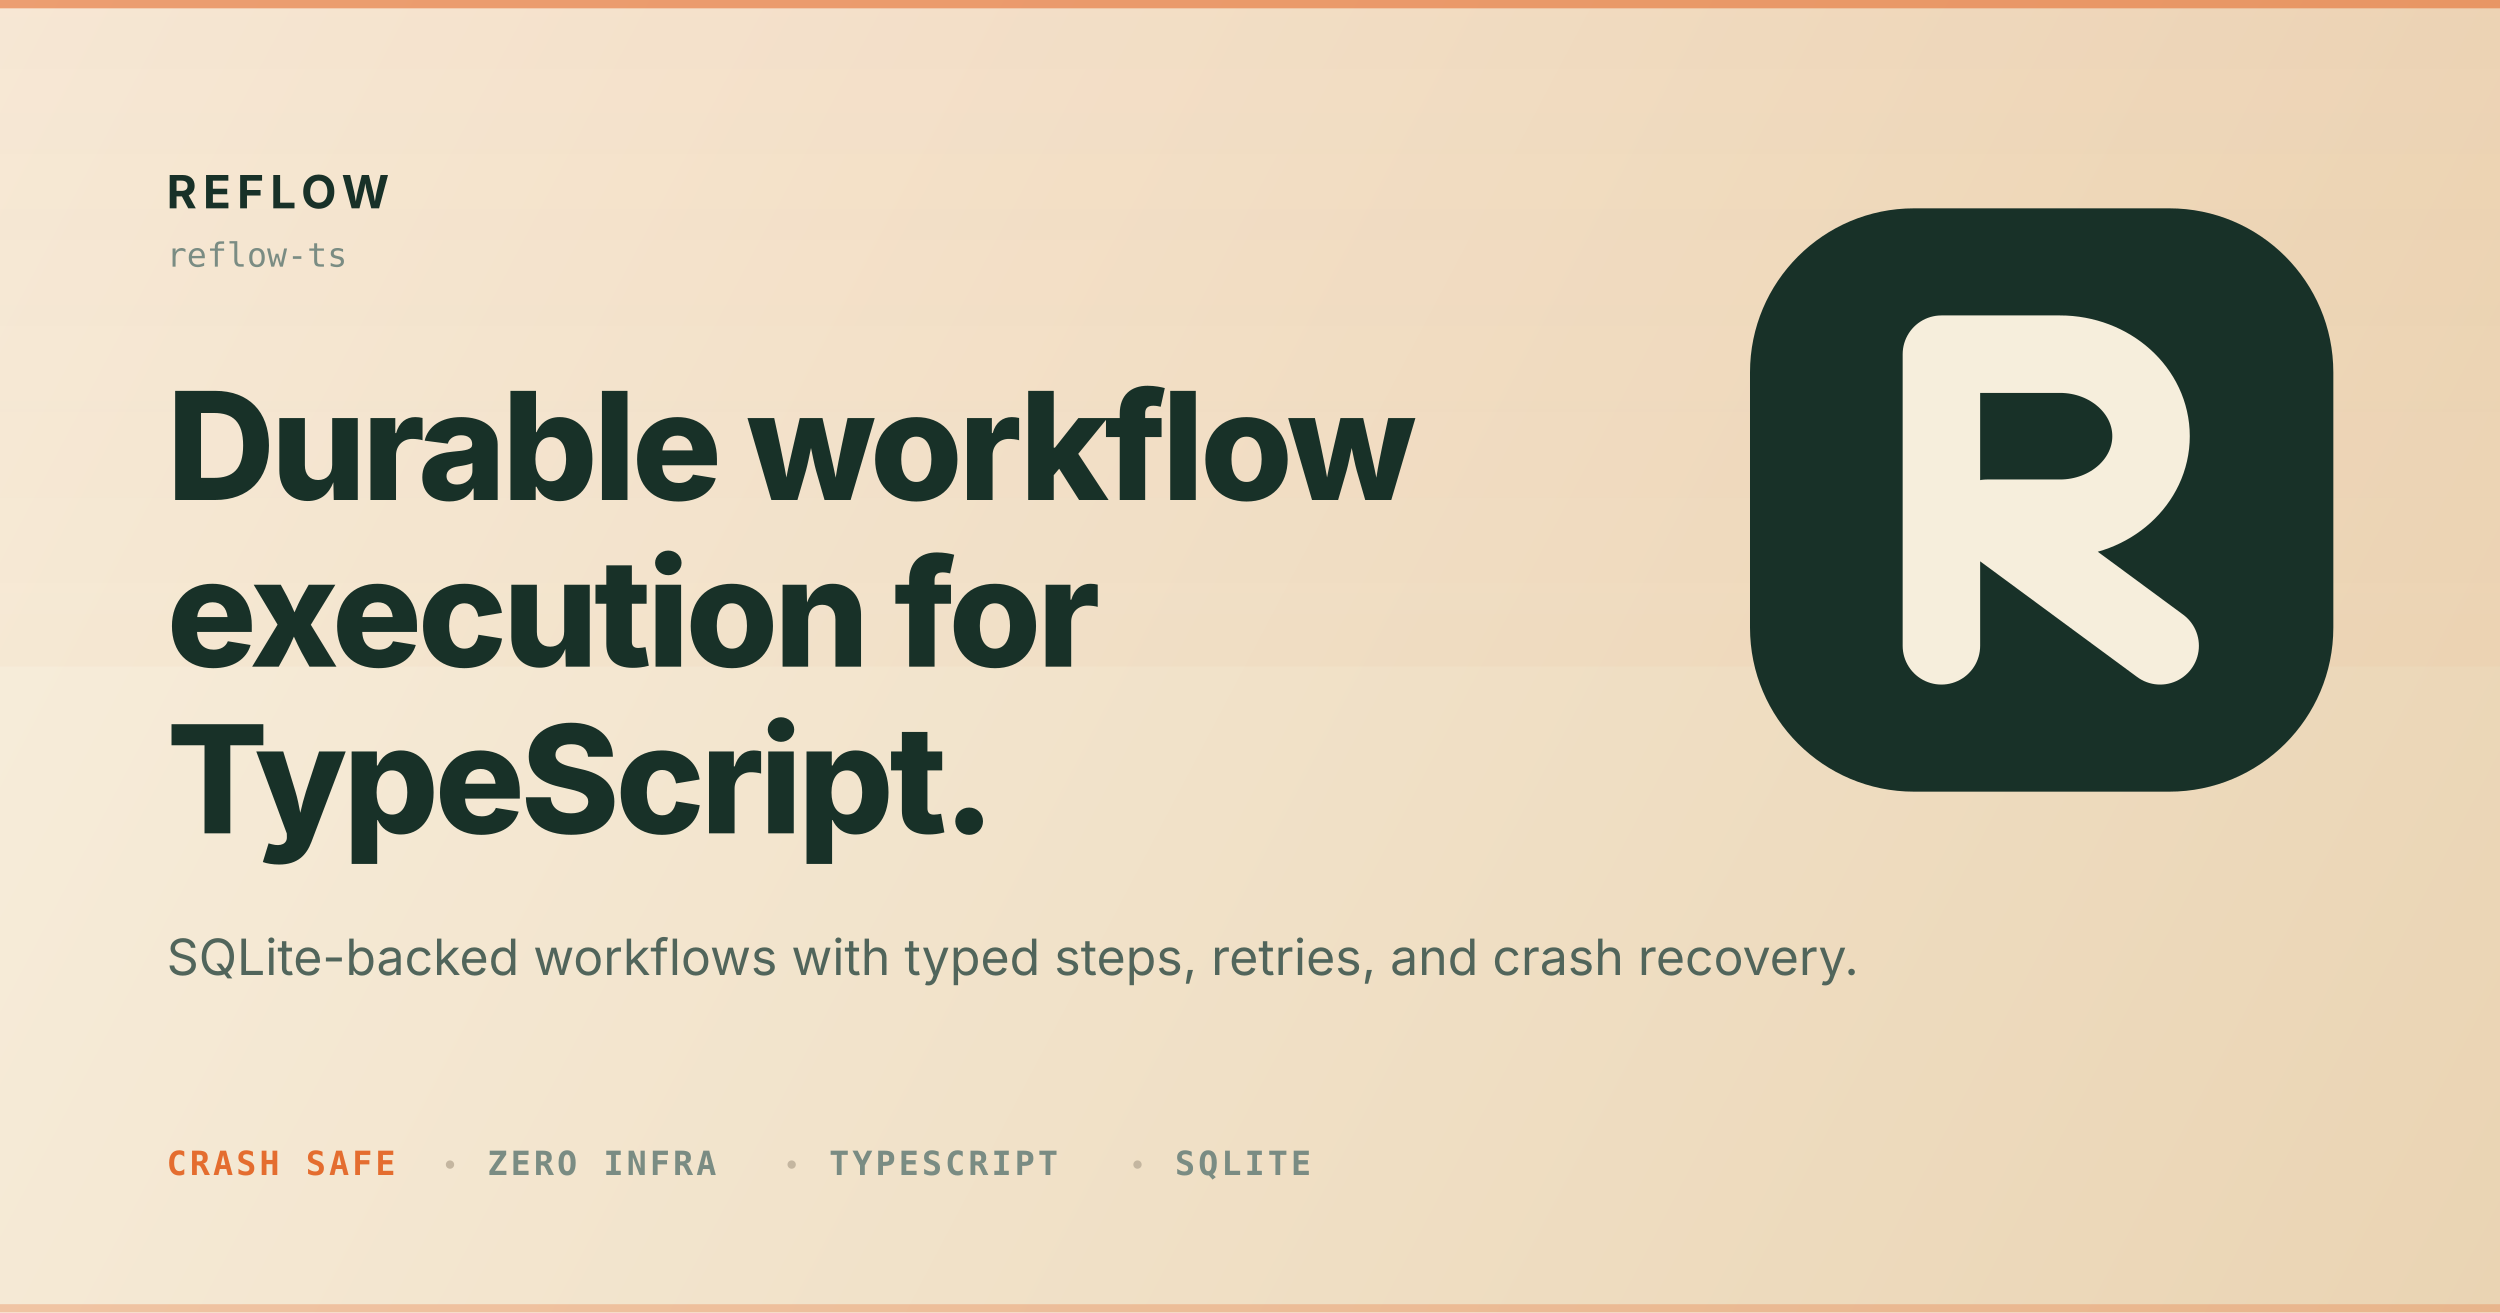
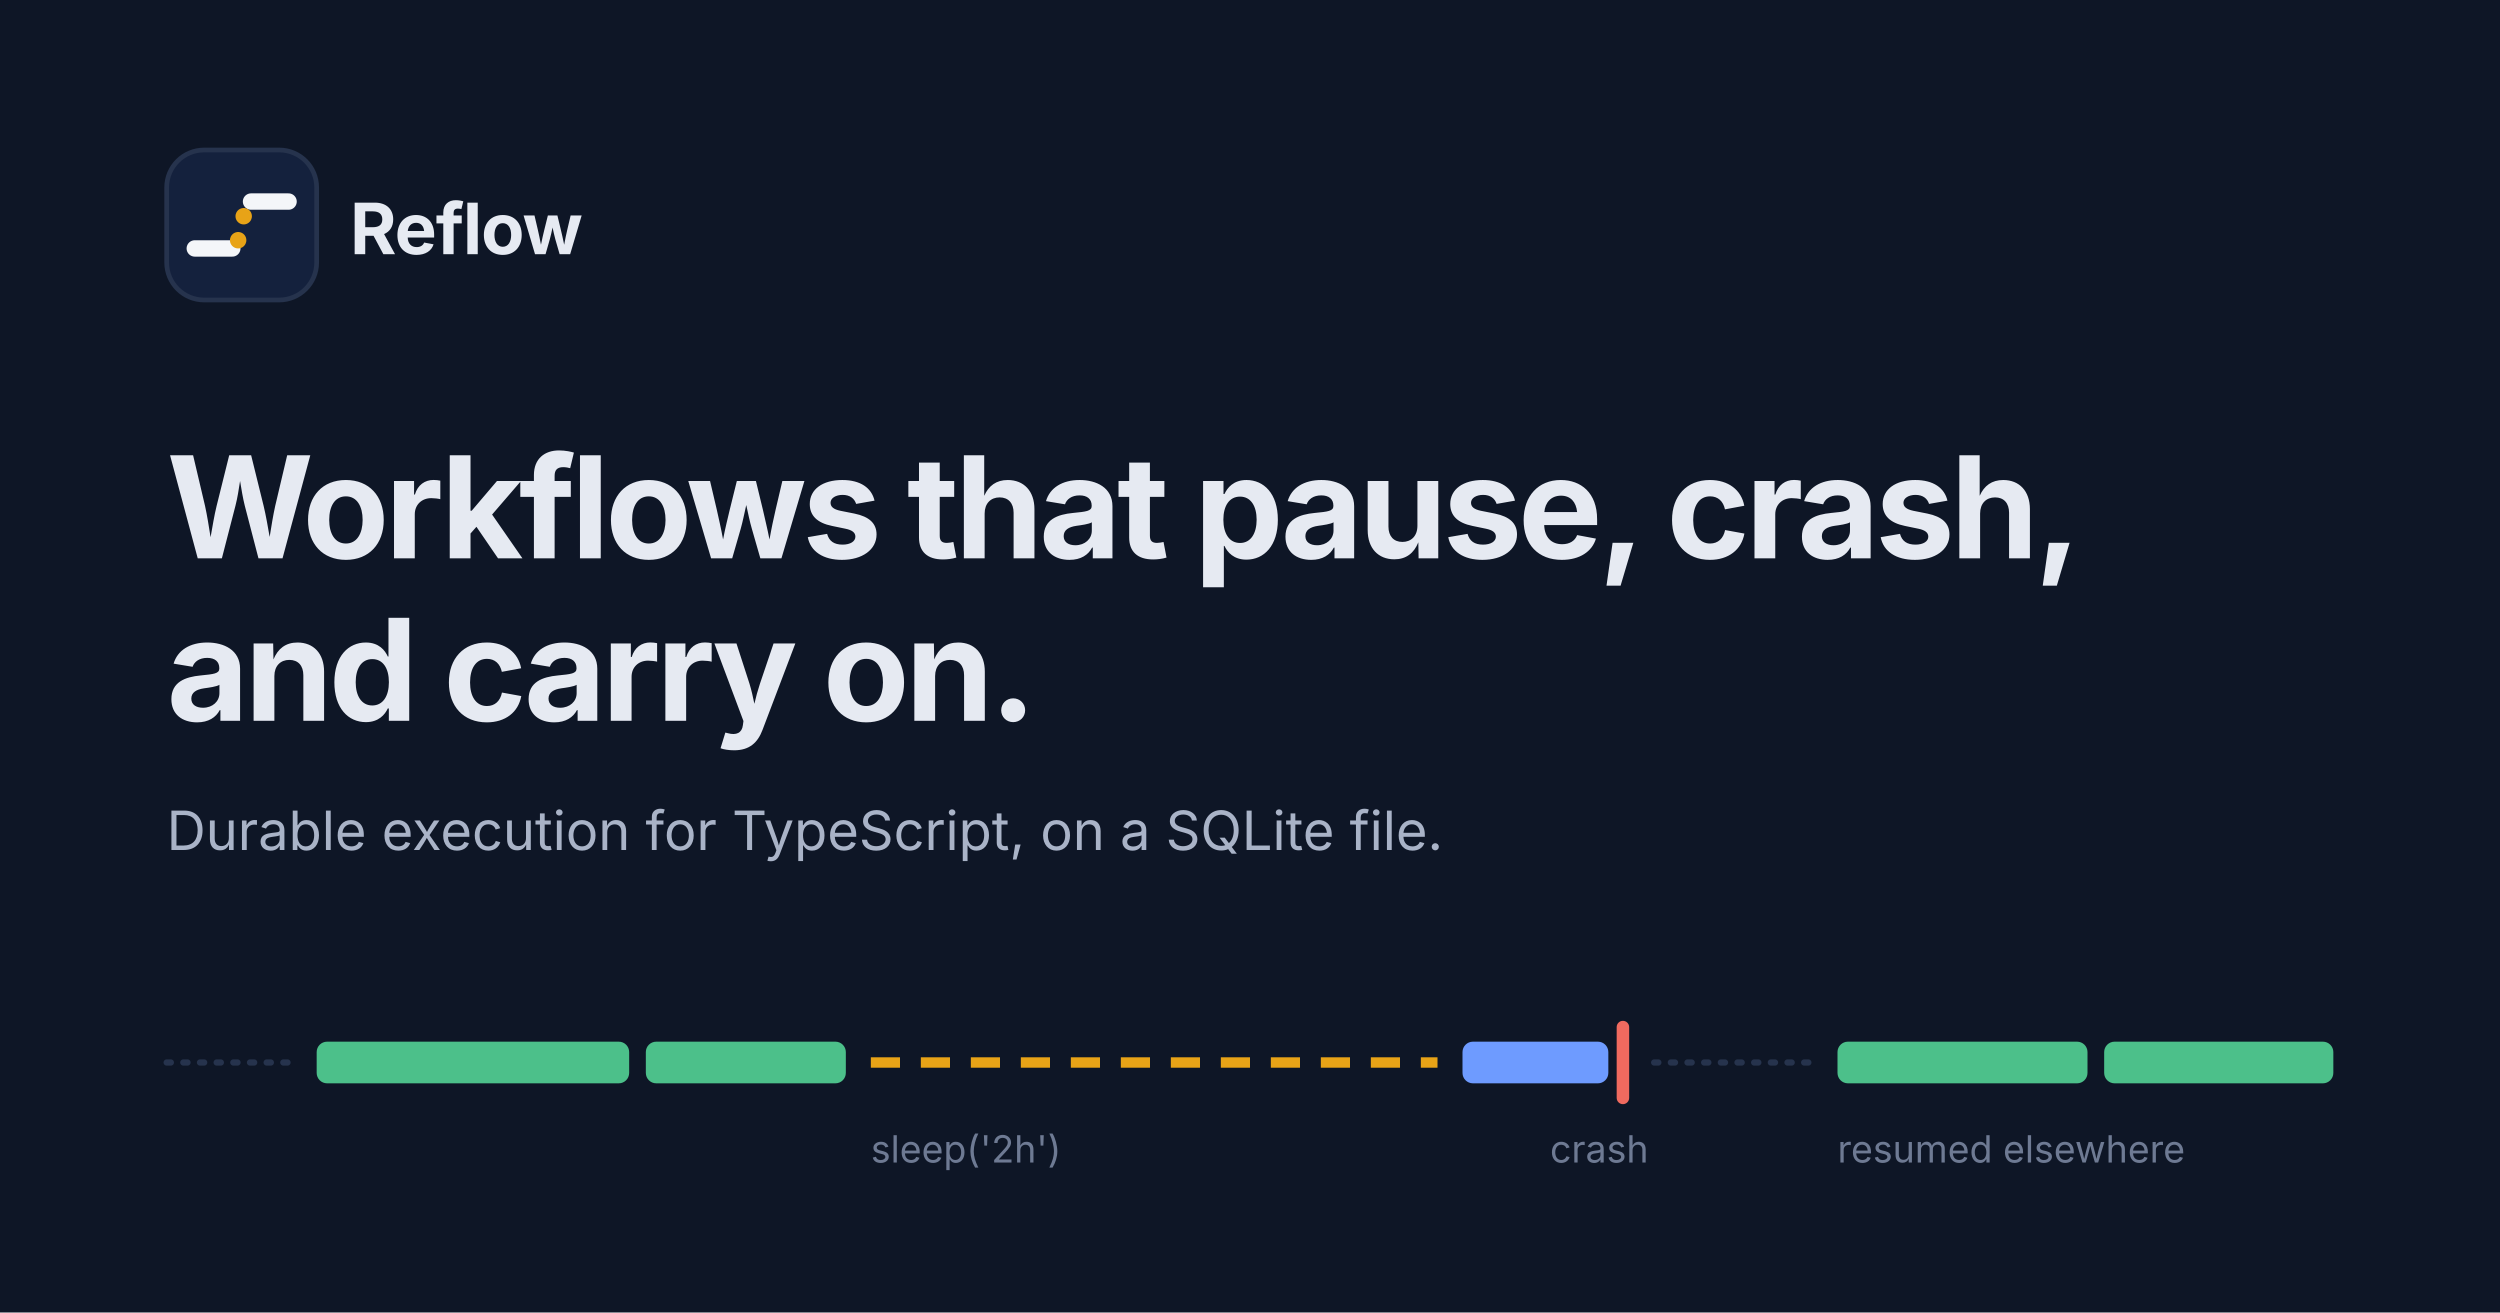
<svg xmlns="http://www.w3.org/2000/svg" width="1200" height="630" viewBox="0 0 1200 630" fill="none">
-   <defs>
-     <linearGradient id="bg" x1="0" y1="0" x2="1200" y2="630" gradientUnits="userSpaceOnUse">
-       <stop stop-color="#f8efde" />
-       <stop offset="1" stop-color="#ead4b3" />
-     </linearGradient>
-     <linearGradient id="glow" x1="600" y1="0" x2="600" y2="630" gradientUnits="userSpaceOnUse">
-       <stop stop-color="#e46d2f" stop-opacity="0.06" />
-       <stop offset="1" stop-color="#e46d2f" stop-opacity="0" />
-     </linearGradient>
-   </defs>
-   <rect width="1200" height="630" fill="url(#bg)" />
-   <rect width="1200" height="320" fill="url(#glow)" />
-   <rect y="0" width="1200" height="4" fill="#e46d2f" opacity="0.6" />
-   <g transform="translate(840, 100) scale(4.375)">
-     <rect width="64" height="64" rx="18" fill="#183128" />
-     <path d="M21 48 V16 H34 A10 9 0 0 1 34 34 H26 L45 48" fill="none" stroke="#F6EEDC" stroke-width="8.5" stroke-linecap="round" stroke-linejoin="round" />
+   <rect width="1200" height="630" fill="#0E1626" />
+   <g transform="translate(80 72) scale(1.125)">
+     <rect width="64" height="64" rx="16" fill="#14213D" stroke="#26334D" stroke-width="2" />
+     <path d="M12 42h16M36 22h16" stroke="#F4F6F9" stroke-width="7" stroke-linecap="round" />
+     <path d="M30.5 38.5l3-13" stroke="#E8A317" stroke-width="7" stroke-linecap="round" stroke-dasharray="0.01 10.5" />
  </g>
-   <text x="80" y="100" fill="#183128" font-family="'Inter', 'SF Pro Display', 'Avenir Next', sans-serif" font-size="22" font-weight="700" letter-spacing="3">REFLOW</text>
-   <text x="80" y="128" fill="#7a8c83" font-family="'SF Mono', 'JetBrains Mono', monospace" font-size="16">reflow-ts</text>
-   <text x="80" y="240" fill="#183128" font-family="'Inter', 'SF Pro Display', 'Helvetica Neue', Arial, sans-serif" font-size="72" font-weight="800" letter-spacing="-2">Durable workflow</text>
-   <text x="80" y="320" fill="#183128" font-family="'Inter', 'SF Pro Display', 'Helvetica Neue', Arial, sans-serif" font-size="72" font-weight="800" letter-spacing="-2">execution for</text>
-   <text x="80" y="400" fill="#183128" font-family="'Inter', 'SF Pro Display', 'Helvetica Neue', Arial, sans-serif" font-size="72" font-weight="800" letter-spacing="-2">TypeScript.</text>
-   <text x="80" y="468" fill="#51655b" font-family="'Inter', 'SF Pro Display', 'Helvetica Neue', Arial, sans-serif" font-size="24">SQLite-backed workflows with typed steps, retries, and crash recovery.</text>
-   <text x="80" y="564" fill="#e46d2f" font-family="'SF Mono', 'JetBrains Mono', monospace" font-size="16" font-weight="600" letter-spacing="1.5">CRASH SAFE</text>
-   <circle cx="216" cy="559" r="2" fill="#c4b6a0" />
-   <text x="234" y="564" fill="#7a8c83" font-family="'SF Mono', 'JetBrains Mono', monospace" font-size="16" font-weight="600" letter-spacing="1.5">ZERO INFRA</text>
-   <circle cx="380" cy="559" r="2" fill="#c4b6a0" />
-   <text x="398" y="564" fill="#7a8c83" font-family="'SF Mono', 'JetBrains Mono', monospace" font-size="16" font-weight="600" letter-spacing="1.5">TYPESCRIPT</text>
-   <circle cx="546" cy="559" r="2" fill="#c4b6a0" />
-   <text x="564" y="564" fill="#7a8c83" font-family="'SF Mono', 'JetBrains Mono', monospace" font-size="16" font-weight="600" letter-spacing="1.5">SQLITE</text>
-   <rect y="626" width="1200" height="4" fill="#e46d2f" opacity="0.3" />
+   <text x="168" y="122" fill="#E6EAF2" font-family="'Inter', 'SF Pro Display', 'Helvetica Neue', Arial, sans-serif" font-size="34" font-weight="700" letter-spacing="-0.5">Reflow</text>
+   <text x="80" y="268" fill="#E6EAF2" font-family="'Inter', 'SF Pro Display', 'Helvetica Neue', Arial, sans-serif" font-size="68" font-weight="750" letter-spacing="-2">Workflows that pause, crash,</text>
+   <text x="80" y="346" fill="#E6EAF2" font-family="'Inter', 'SF Pro Display', 'Helvetica Neue', Arial, sans-serif" font-size="68" font-weight="750" letter-spacing="-2">and carry on.</text>
+   <text x="80" y="408" fill="#A9B3C7" font-family="'Inter', 'SF Pro Display', 'Helvetica Neue', Arial, sans-serif" font-size="26">Durable execution for TypeScript, on a SQLite file.</text>
+   <g transform="translate(80 500)">
+     <line x1="0" y1="10" x2="60" y2="10" stroke="#26334D" stroke-width="3" stroke-dasharray="2 6" stroke-linecap="round" />
+     <rect x="72" y="0" width="150" height="20" rx="5" fill="#4CC08A" />
+     <rect x="230" y="0" width="96" height="20" rx="5" fill="#4CC08A" />
+     <line x1="338" y1="10" x2="610" y2="10" stroke="#E8A317" stroke-width="5" stroke-dasharray="14 10" />
+     <rect x="622" y="0" width="70" height="20" rx="5" fill="#6E9BFF" />
+     <rect x="696" y="-10" width="6" height="40" rx="3" fill="#F06A5F" />
+     <line x1="714" y1="10" x2="790" y2="10" stroke="#26334D" stroke-width="3" stroke-dasharray="2 6" stroke-linecap="round" />
+     <rect x="802" y="0" width="120" height="20" rx="5" fill="#4CC08A" />
+     <rect x="930" y="0" width="110" height="20" rx="5" fill="#4CC08A" />
+     <text x="338" y="58" fill="#6E7A93" font-family="'Inter', 'Helvetica Neue', Arial, sans-serif" font-size="18">sleep('2h')</text>
+     <text x="664" y="58" fill="#6E7A93" font-family="'Inter', 'Helvetica Neue', Arial, sans-serif" font-size="18">crash</text>
+     <text x="802" y="58" fill="#6E7A93" font-family="'Inter', 'Helvetica Neue', Arial, sans-serif" font-size="18">resumed elsewhere</text>
+   </g>
</svg>
